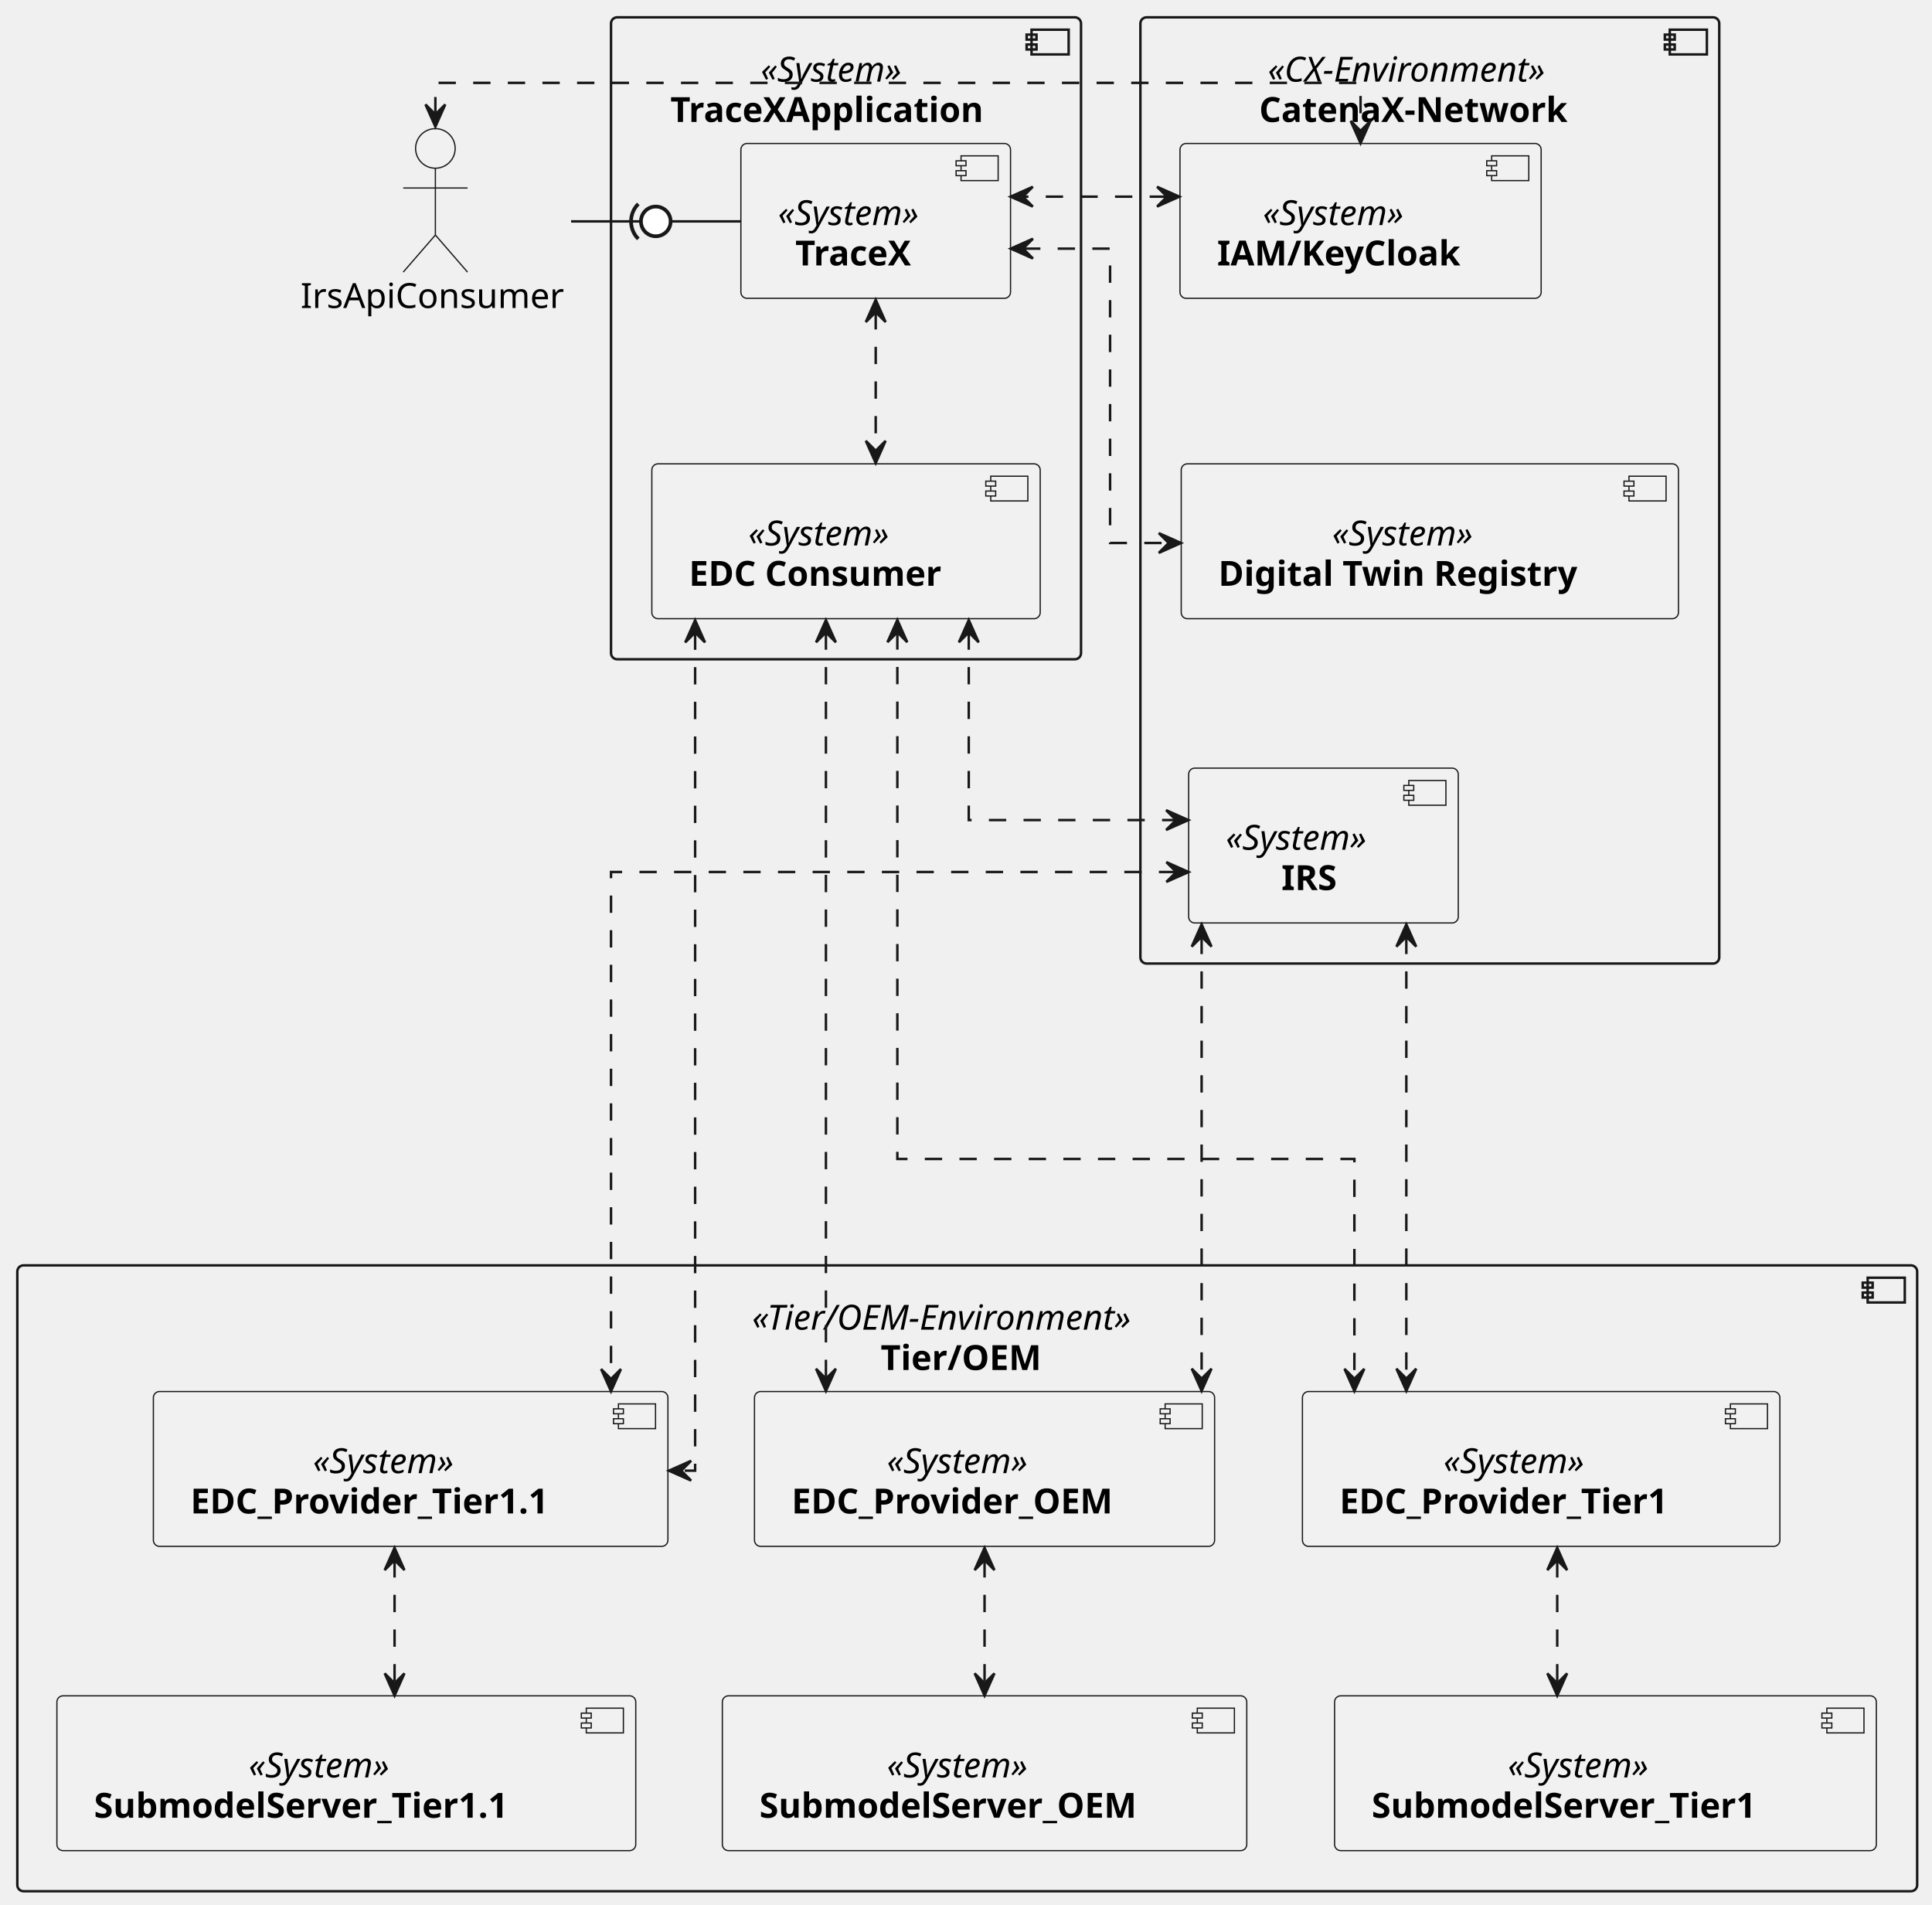
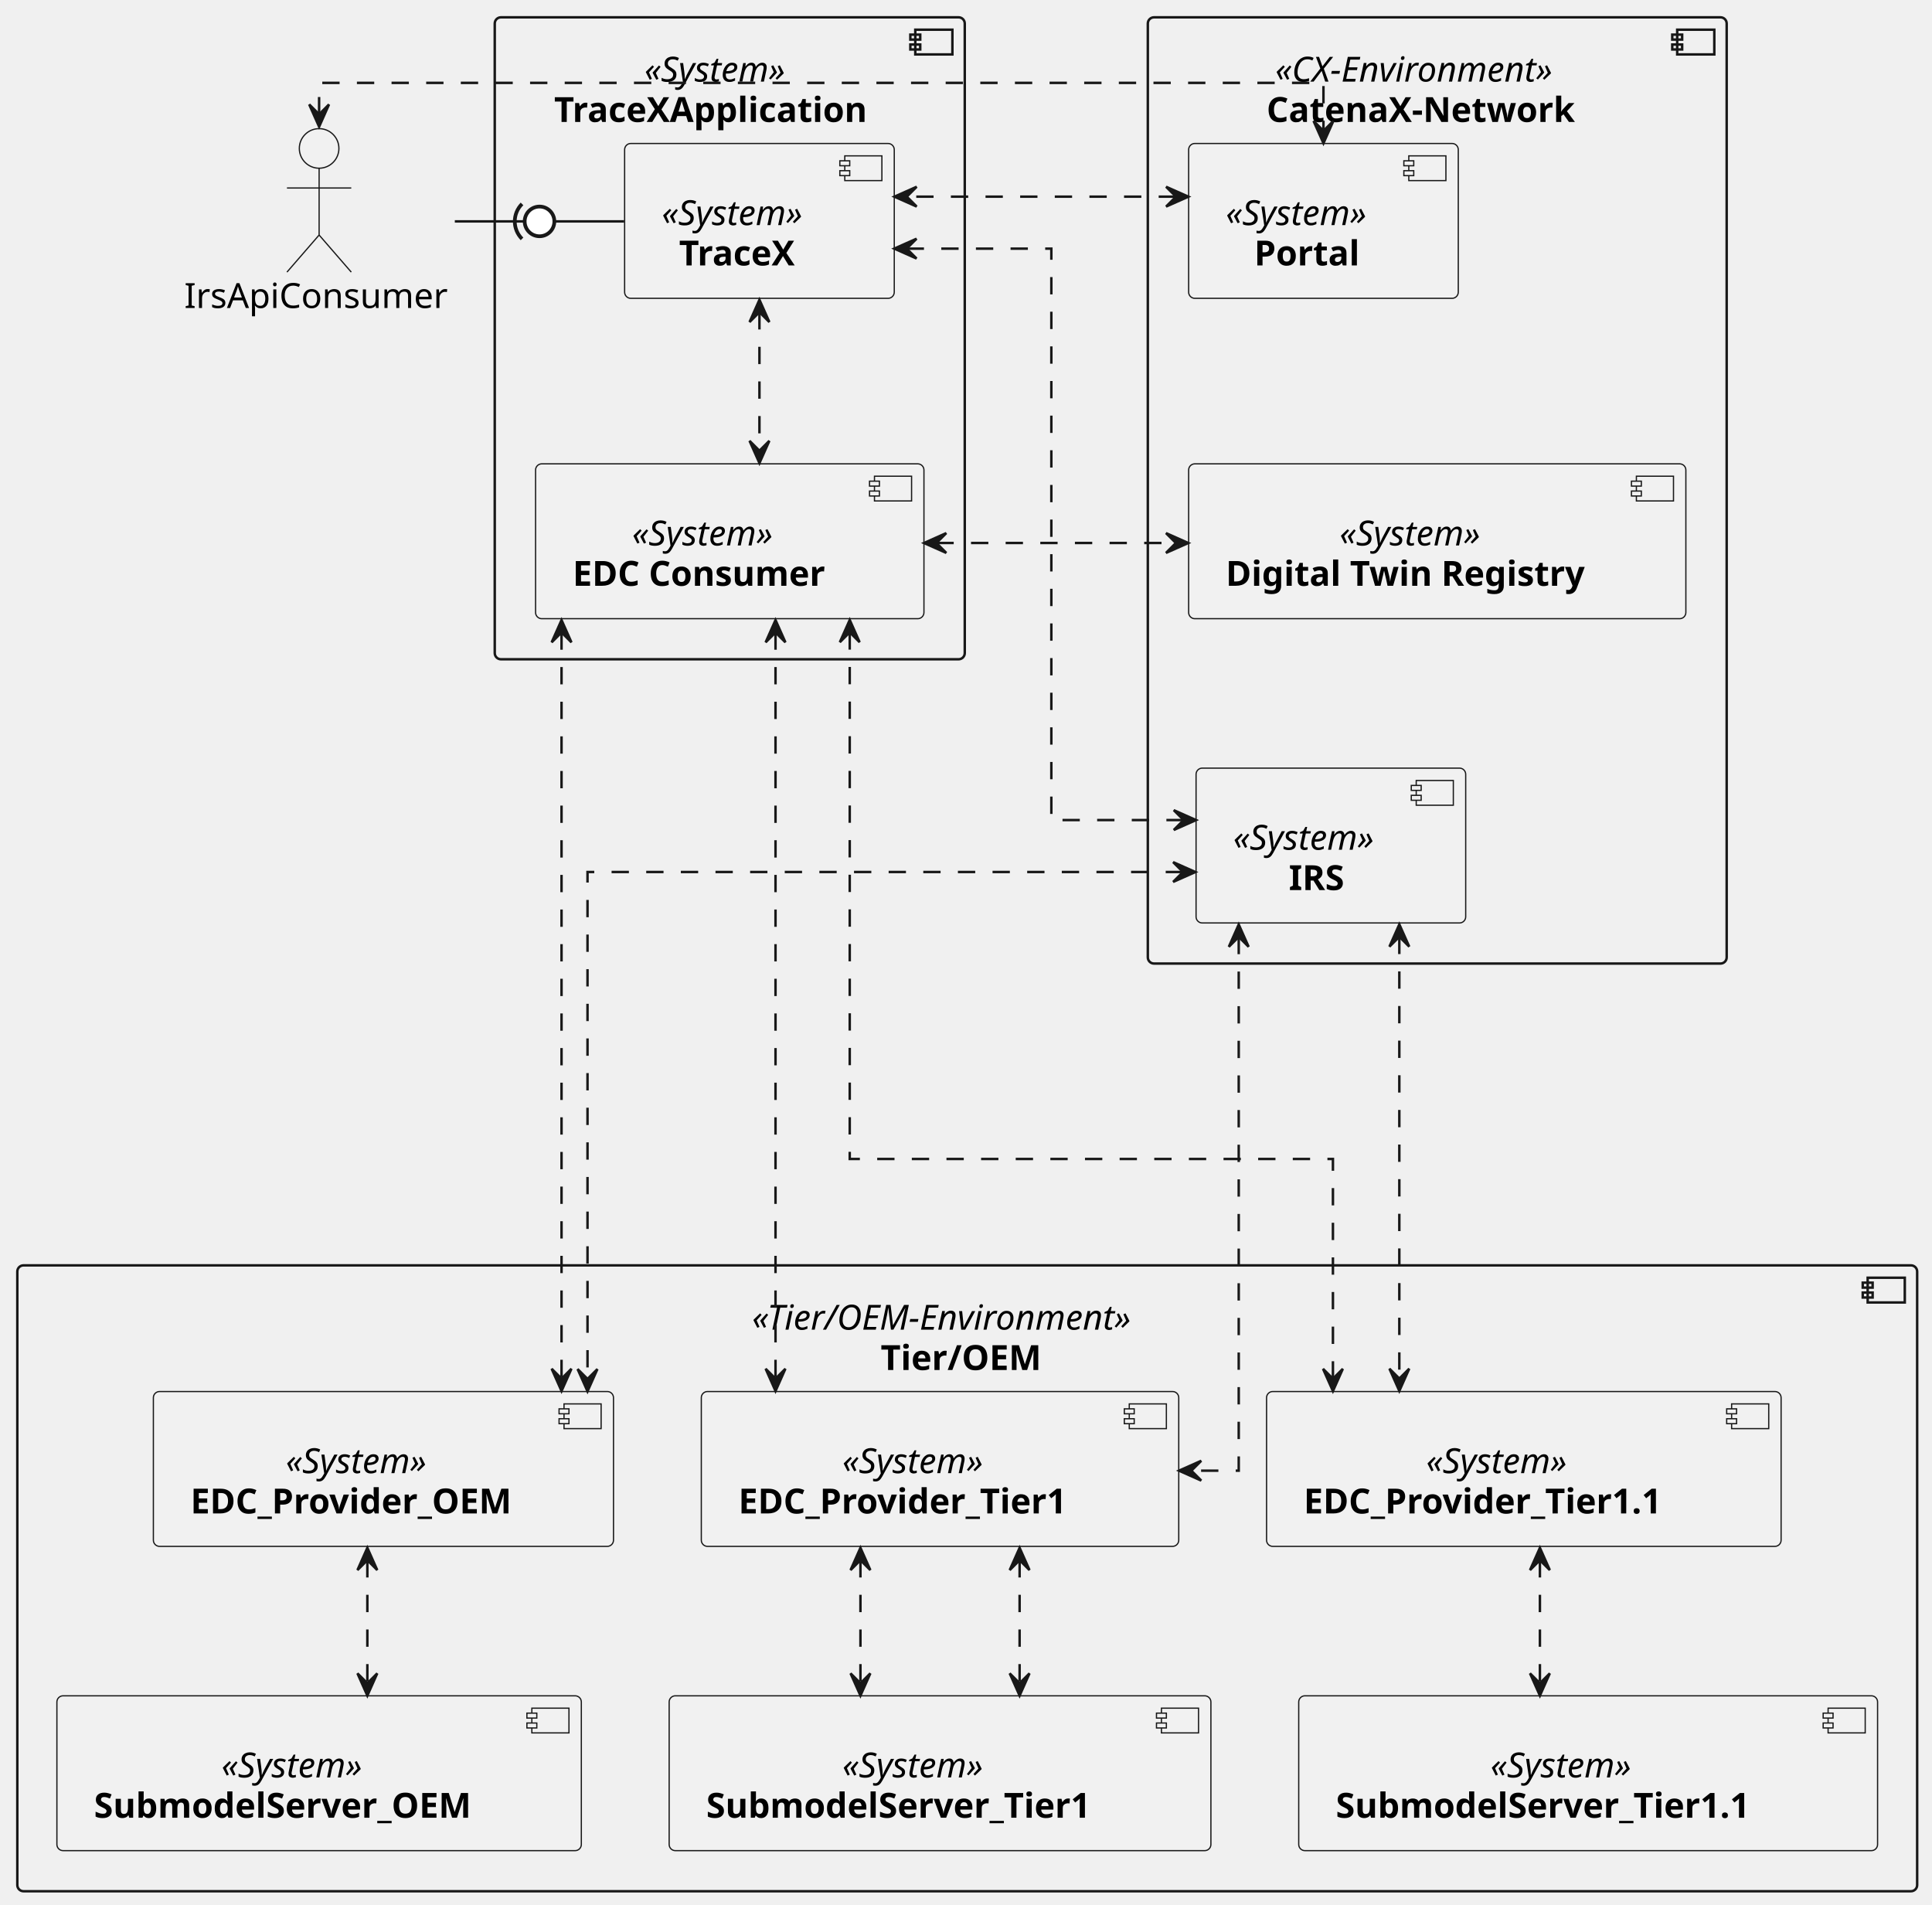
<svg xmlns="http://www.w3.org/2000/svg" contentStyleType="text/css" height="770px" preserveAspectRatio="none" style="width:781px;height:770px;background:#FFFFFF;" version="1.1" viewBox="0 0 781 770" width="781px" zoomAndPan="magnify">
  <defs />
  <g>
    <g id="cluster_**TraceXApplication**">
-       <rect fill="none" height="259.5" rx="2.5" ry="2.5" style="stroke:#181818;stroke-width:1.0;" width="190" x="247" y="7" />
-       <rect fill="none" height="10" style="stroke:#181818;stroke-width:1.0;" width="15" x="417" y="12" />
-       <rect fill="none" height="2" style="stroke:#181818;stroke-width:1.0;" width="4" x="415" y="14" />
-       <rect fill="none" height="2" style="stroke:#181818;stroke-width:1.0;" width="4" x="415" y="18" />
-       <text fill="#000000" font-family="Architects daughter" font-size="14" font-style="italic" lengthAdjust="spacing" textLength="69" x="307.5" y="32.995">«System»</text>
-       <text fill="#000000" font-family="Architects daughter" font-size="14" font-weight="bold" lengthAdjust="spacing" textLength="142" x="271" y="49.292">TraceXApplication</text>
+       <rect fill="none" height="259.5" rx="2.5" ry="2.5" style="stroke:#181818;stroke-width:1.0;" width="190" x="200" y="7" />
+       <rect fill="none" height="10" style="stroke:#181818;stroke-width:1.0;" width="15" x="370" y="12" />
+       <rect fill="none" height="2" style="stroke:#181818;stroke-width:1.0;" width="4" x="368" y="14" />
+       <rect fill="none" height="2" style="stroke:#181818;stroke-width:1.0;" width="4" x="368" y="18" />
+       <text fill="#000000" font-family="Architects daughter" font-size="14" font-style="italic" lengthAdjust="spacing" textLength="69" x="260.5" y="32.995">«System»</text>
+       <text fill="#000000" font-family="Architects daughter" font-size="14" font-weight="bold" lengthAdjust="spacing" textLength="142" x="224" y="49.292">TraceXApplication</text>
    </g>
    <g id="cluster_**CatenaX-Network**">
-       <rect fill="none" height="382.5" rx="2.5" ry="2.5" style="stroke:#181818;stroke-width:1.0;" width="234" x="461" y="7" />
-       <rect fill="none" height="10" style="stroke:#181818;stroke-width:1.0;" width="15" x="675" y="12" />
-       <rect fill="none" height="2" style="stroke:#181818;stroke-width:1.0;" width="4" x="673" y="14" />
-       <rect fill="none" height="2" style="stroke:#181818;stroke-width:1.0;" width="4" x="673" y="18" />
-       <text fill="#000000" font-family="Architects daughter" font-size="14" font-style="italic" lengthAdjust="spacing" textLength="131" x="512.5" y="32.995">«CX-Environment»</text>
-       <text fill="#000000" font-family="Architects daughter" font-size="14" font-weight="bold" lengthAdjust="spacing" textLength="138" x="509" y="49.292">CatenaX-Network</text>
+       <rect fill="none" height="382.5" rx="2.5" ry="2.5" style="stroke:#181818;stroke-width:1.0;" width="234" x="464" y="7" />
+       <rect fill="none" height="10" style="stroke:#181818;stroke-width:1.0;" width="15" x="678" y="12" />
+       <rect fill="none" height="2" style="stroke:#181818;stroke-width:1.0;" width="4" x="676" y="14" />
+       <rect fill="none" height="2" style="stroke:#181818;stroke-width:1.0;" width="4" x="676" y="18" />
+       <text fill="#000000" font-family="Architects daughter" font-size="14" font-style="italic" lengthAdjust="spacing" textLength="131" x="515.5" y="32.995">«CX-Environment»</text>
+       <text fill="#000000" font-family="Architects daughter" font-size="14" font-weight="bold" lengthAdjust="spacing" textLength="138" x="512" y="49.292">CatenaX-Network</text>
    </g>
    <g id="cluster_**Tier/OEM**">
      <rect fill="none" height="253" rx="2.5" ry="2.5" style="stroke:#181818;stroke-width:1.0;" width="768" x="7" y="511.5" />
      <rect fill="none" height="10" style="stroke:#181818;stroke-width:1.0;" width="15" x="755" y="516.5" />
      <rect fill="none" height="2" style="stroke:#181818;stroke-width:1.0;" width="4" x="753" y="518.5" />
      <rect fill="none" height="2" style="stroke:#181818;stroke-width:1.0;" width="4" x="753" y="522.5" />
      <text fill="#000000" font-family="Architects daughter" font-size="14" font-style="italic" lengthAdjust="spacing" textLength="174" x="304" y="537.495">«Tier/OEM-Environment»</text>
      <text fill="#000000" font-family="Architects daughter" font-size="14" font-weight="bold" lengthAdjust="spacing" textLength="70" x="356" y="553.792">Tier/OEM</text>
    </g>
    <g id="elem_TraceX">
-       <rect fill="#F1F1F1" height="62.594" rx="2.5" ry="2.5" style="stroke:#181818;stroke-width:0.5;" width="109" x="299.5" y="58" />
-       <rect fill="#F1F1F1" height="10" style="stroke:#181818;stroke-width:0.5;" width="15" x="388.5" y="63" />
-       <rect fill="#F1F1F1" height="2" style="stroke:#181818;stroke-width:0.5;" width="4" x="386.5" y="65" />
-       <rect fill="#F1F1F1" height="2" style="stroke:#181818;stroke-width:0.5;" width="4" x="386.5" y="69" />
-       <text fill="#000000" font-family="Architects daughter" font-size="14" font-style="italic" lengthAdjust="spacing" textLength="69" x="314.5" y="90.995">«System»</text>
-       <text fill="#000000" font-family="Architects daughter" font-size="14" font-weight="bold" lengthAdjust="spacing" textLength="55" x="321.5" y="107.292">TraceX</text>
+       <rect fill="#F1F1F1" height="62.594" rx="2.5" ry="2.5" style="stroke:#181818;stroke-width:0.5;" width="109" x="252.5" y="58" />
+       <rect fill="#F1F1F1" height="10" style="stroke:#181818;stroke-width:0.5;" width="15" x="341.5" y="63" />
+       <rect fill="#F1F1F1" height="2" style="stroke:#181818;stroke-width:0.5;" width="4" x="339.5" y="65" />
+       <rect fill="#F1F1F1" height="2" style="stroke:#181818;stroke-width:0.5;" width="4" x="339.5" y="69" />
+       <text fill="#000000" font-family="Architects daughter" font-size="14" font-style="italic" lengthAdjust="spacing" textLength="69" x="267.5" y="90.995">«System»</text>
+       <text fill="#000000" font-family="Architects daughter" font-size="14" font-weight="bold" lengthAdjust="spacing" textLength="55" x="274.5" y="107.292">TraceX</text>
    </g>
    <g id="elem_EDC">
-       <rect fill="#F1F1F1" height="62.594" rx="2.5" ry="2.5" style="stroke:#181818;stroke-width:0.5;" width="157" x="263.5" y="187.5" />
-       <rect fill="#F1F1F1" height="10" style="stroke:#181818;stroke-width:0.5;" width="15" x="400.5" y="192.5" />
-       <rect fill="#F1F1F1" height="2" style="stroke:#181818;stroke-width:0.5;" width="4" x="398.5" y="194.5" />
-       <rect fill="#F1F1F1" height="2" style="stroke:#181818;stroke-width:0.5;" width="4" x="398.5" y="198.5" />
-       <text fill="#000000" font-family="Architects daughter" font-size="14" font-style="italic" lengthAdjust="spacing" textLength="69" x="302.5" y="220.495">«System»</text>
-       <text fill="#000000" font-family="Architects daughter" font-size="14" font-weight="bold" lengthAdjust="spacing" textLength="117" x="278.5" y="236.792">EDC Consumer</text>
-     </g>
-     <g id="elem_IAM_IRS">
-       <rect fill="#F1F1F1" height="62.594" rx="2.5" ry="2.5" style="stroke:#181818;stroke-width:0.5;" width="146" x="477" y="58" />
-       <rect fill="#F1F1F1" height="10" style="stroke:#181818;stroke-width:0.5;" width="15" x="603" y="63" />
-       <rect fill="#F1F1F1" height="2" style="stroke:#181818;stroke-width:0.5;" width="4" x="601" y="65" />
-       <rect fill="#F1F1F1" height="2" style="stroke:#181818;stroke-width:0.5;" width="4" x="601" y="69" />
-       <text fill="#000000" font-family="Architects daughter" font-size="14" font-style="italic" lengthAdjust="spacing" textLength="69" x="510.5" y="90.995">«System»</text>
-       <text fill="#000000" font-family="Architects daughter" font-size="14" font-weight="bold" lengthAdjust="spacing" textLength="106" x="492" y="107.292">IAM/KeyCloak</text>
+       <rect fill="#F1F1F1" height="62.594" rx="2.5" ry="2.5" style="stroke:#181818;stroke-width:0.5;" width="157" x="216.5" y="187.5" />
+       <rect fill="#F1F1F1" height="10" style="stroke:#181818;stroke-width:0.5;" width="15" x="353.5" y="192.5" />
+       <rect fill="#F1F1F1" height="2" style="stroke:#181818;stroke-width:0.5;" width="4" x="351.5" y="194.5" />
+       <rect fill="#F1F1F1" height="2" style="stroke:#181818;stroke-width:0.5;" width="4" x="351.5" y="198.5" />
+       <text fill="#000000" font-family="Architects daughter" font-size="14" font-style="italic" lengthAdjust="spacing" textLength="69" x="255.5" y="220.495">«System»</text>
+       <text fill="#000000" font-family="Architects daughter" font-size="14" font-weight="bold" lengthAdjust="spacing" textLength="117" x="231.5" y="236.792">EDC Consumer</text>
+     </g>
+     <g id="elem_PORTAL">
+       <rect fill="#F1F1F1" height="62.594" rx="2.5" ry="2.5" style="stroke:#181818;stroke-width:0.5;" width="109" x="480.5" y="58" />
+       <rect fill="#F1F1F1" height="10" style="stroke:#181818;stroke-width:0.5;" width="15" x="569.5" y="63" />
+       <rect fill="#F1F1F1" height="2" style="stroke:#181818;stroke-width:0.5;" width="4" x="567.5" y="65" />
+       <rect fill="#F1F1F1" height="2" style="stroke:#181818;stroke-width:0.5;" width="4" x="567.5" y="69" />
+       <text fill="#000000" font-family="Architects daughter" font-size="14" font-style="italic" lengthAdjust="spacing" textLength="69" x="495.5" y="90.995">«System»</text>
+       <text fill="#000000" font-family="Architects daughter" font-size="14" font-weight="bold" lengthAdjust="spacing" textLength="46" x="507" y="107.292">Portal</text>
    </g>
    <g id="elem_DT_REG">
-       <rect fill="#F1F1F1" height="62.594" rx="2.5" ry="2.5" style="stroke:#181818;stroke-width:0.5;" width="201" x="477.5" y="187.5" />
-       <rect fill="#F1F1F1" height="10" style="stroke:#181818;stroke-width:0.5;" width="15" x="658.5" y="192.5" />
-       <rect fill="#F1F1F1" height="2" style="stroke:#181818;stroke-width:0.5;" width="4" x="656.5" y="194.5" />
-       <rect fill="#F1F1F1" height="2" style="stroke:#181818;stroke-width:0.5;" width="4" x="656.5" y="198.5" />
-       <text fill="#000000" font-family="Architects daughter" font-size="14" font-style="italic" lengthAdjust="spacing" textLength="69" x="538.5" y="220.495">«System»</text>
-       <text fill="#000000" font-family="Architects daughter" font-size="14" font-weight="bold" lengthAdjust="spacing" textLength="161" x="492.5" y="236.792">Digital Twin Registry</text>
-     </g>
-     <g id="elem_IAM_DAPS">
-       <rect fill="#F1F1F1" height="62.594" rx="2.5" ry="2.5" style="stroke:#181818;stroke-width:0.5;" width="109" x="480.5" y="310.5" />
-       <rect fill="#F1F1F1" height="10" style="stroke:#181818;stroke-width:0.5;" width="15" x="569.5" y="315.5" />
-       <rect fill="#F1F1F1" height="2" style="stroke:#181818;stroke-width:0.5;" width="4" x="567.5" y="317.5" />
-       <rect fill="#F1F1F1" height="2" style="stroke:#181818;stroke-width:0.5;" width="4" x="567.5" y="321.5" />
-       <text fill="#000000" font-family="Architects daughter" font-size="14" font-style="italic" lengthAdjust="spacing" textLength="69" x="495.5" y="343.495">«System»</text>
-       <text fill="#000000" font-family="Architects daughter" font-size="14" font-weight="bold" lengthAdjust="spacing" textLength="24" x="518" y="359.792">IRS</text>
+       <rect fill="#F1F1F1" height="62.594" rx="2.5" ry="2.5" style="stroke:#181818;stroke-width:0.5;" width="201" x="480.5" y="187.5" />
+       <rect fill="#F1F1F1" height="10" style="stroke:#181818;stroke-width:0.5;" width="15" x="661.5" y="192.5" />
+       <rect fill="#F1F1F1" height="2" style="stroke:#181818;stroke-width:0.5;" width="4" x="659.5" y="194.5" />
+       <rect fill="#F1F1F1" height="2" style="stroke:#181818;stroke-width:0.5;" width="4" x="659.5" y="198.5" />
+       <text fill="#000000" font-family="Architects daughter" font-size="14" font-style="italic" lengthAdjust="spacing" textLength="69" x="541.5" y="220.495">«System»</text>
+       <text fill="#000000" font-family="Architects daughter" font-size="14" font-weight="bold" lengthAdjust="spacing" textLength="161" x="495.5" y="236.792">Digital Twin Registry</text>
+     </g>
+     <g id="elem_IRS">
+       <rect fill="#F1F1F1" height="62.594" rx="2.5" ry="2.5" style="stroke:#181818;stroke-width:0.5;" width="109" x="483.5" y="310.5" />
+       <rect fill="#F1F1F1" height="10" style="stroke:#181818;stroke-width:0.5;" width="15" x="572.5" y="315.5" />
+       <rect fill="#F1F1F1" height="2" style="stroke:#181818;stroke-width:0.5;" width="4" x="570.5" y="317.5" />
+       <rect fill="#F1F1F1" height="2" style="stroke:#181818;stroke-width:0.5;" width="4" x="570.5" y="321.5" />
+       <text fill="#000000" font-family="Architects daughter" font-size="14" font-style="italic" lengthAdjust="spacing" textLength="69" x="498.5" y="343.495">«System»</text>
+       <text fill="#000000" font-family="Architects daughter" font-size="14" font-weight="bold" lengthAdjust="spacing" textLength="24" x="521" y="359.792">IRS</text>
    </g>
    <g id="elem_EDCProviderOEM">
-       <rect fill="#F1F1F1" height="62.594" rx="2.5" ry="2.5" style="stroke:#181818;stroke-width:0.5;" width="186" x="305" y="562.5" />
-       <rect fill="#F1F1F1" height="10" style="stroke:#181818;stroke-width:0.5;" width="15" x="471" y="567.5" />
-       <rect fill="#F1F1F1" height="2" style="stroke:#181818;stroke-width:0.5;" width="4" x="469" y="569.5" />
-       <rect fill="#F1F1F1" height="2" style="stroke:#181818;stroke-width:0.5;" width="4" x="469" y="573.5" />
-       <text fill="#000000" font-family="Architects daughter" font-size="14" font-style="italic" lengthAdjust="spacing" textLength="69" x="358.5" y="595.495">«System»</text>
-       <text fill="#000000" font-family="Architects daughter" font-size="14" font-weight="bold" lengthAdjust="spacing" textLength="146" x="320" y="611.792">EDC_Provider_OEM</text>
+       <rect fill="#F1F1F1" height="62.594" rx="2.5" ry="2.5" style="stroke:#181818;stroke-width:0.5;" width="186" x="62" y="562.5" />
+       <rect fill="#F1F1F1" height="10" style="stroke:#181818;stroke-width:0.5;" width="15" x="228" y="567.5" />
+       <rect fill="#F1F1F1" height="2" style="stroke:#181818;stroke-width:0.5;" width="4" x="226" y="569.5" />
+       <rect fill="#F1F1F1" height="2" style="stroke:#181818;stroke-width:0.5;" width="4" x="226" y="573.5" />
+       <text fill="#000000" font-family="Architects daughter" font-size="14" font-style="italic" lengthAdjust="spacing" textLength="69" x="115.5" y="595.495">«System»</text>
+       <text fill="#000000" font-family="Architects daughter" font-size="14" font-weight="bold" lengthAdjust="spacing" textLength="146" x="77" y="611.792">EDC_Provider_OEM</text>
    </g>
    <g id="elem_EDCProviderTier1">
-       <rect fill="#F1F1F1" height="62.594" rx="2.5" ry="2.5" style="stroke:#181818;stroke-width:0.5;" width="193" x="526.5" y="562.5" />
-       <rect fill="#F1F1F1" height="10" style="stroke:#181818;stroke-width:0.5;" width="15" x="699.5" y="567.5" />
-       <rect fill="#F1F1F1" height="2" style="stroke:#181818;stroke-width:0.5;" width="4" x="697.5" y="569.5" />
-       <rect fill="#F1F1F1" height="2" style="stroke:#181818;stroke-width:0.5;" width="4" x="697.5" y="573.5" />
-       <text fill="#000000" font-family="Architects daughter" font-size="14" font-style="italic" lengthAdjust="spacing" textLength="69" x="583.5" y="595.495">«System»</text>
-       <text fill="#000000" font-family="Architects daughter" font-size="14" font-weight="bold" lengthAdjust="spacing" textLength="153" x="541.5" y="611.792">EDC_Provider_Tier1</text>
+       <rect fill="#F1F1F1" height="62.594" rx="2.5" ry="2.5" style="stroke:#181818;stroke-width:0.5;" width="193" x="283.5" y="562.5" />
+       <rect fill="#F1F1F1" height="10" style="stroke:#181818;stroke-width:0.5;" width="15" x="456.5" y="567.5" />
+       <rect fill="#F1F1F1" height="2" style="stroke:#181818;stroke-width:0.5;" width="4" x="454.5" y="569.5" />
+       <rect fill="#F1F1F1" height="2" style="stroke:#181818;stroke-width:0.5;" width="4" x="454.5" y="573.5" />
+       <text fill="#000000" font-family="Architects daughter" font-size="14" font-style="italic" lengthAdjust="spacing" textLength="69" x="340.5" y="595.495">«System»</text>
+       <text fill="#000000" font-family="Architects daughter" font-size="14" font-weight="bold" lengthAdjust="spacing" textLength="153" x="298.5" y="611.792">EDC_Provider_Tier1</text>
    </g>
    <g id="elem_EDCProviderTier11">
-       <rect fill="#F1F1F1" height="62.594" rx="2.5" ry="2.5" style="stroke:#181818;stroke-width:0.5;" width="208" x="62" y="562.5" />
-       <rect fill="#F1F1F1" height="10" style="stroke:#181818;stroke-width:0.5;" width="15" x="250" y="567.5" />
-       <rect fill="#F1F1F1" height="2" style="stroke:#181818;stroke-width:0.5;" width="4" x="248" y="569.5" />
-       <rect fill="#F1F1F1" height="2" style="stroke:#181818;stroke-width:0.5;" width="4" x="248" y="573.5" />
-       <text fill="#000000" font-family="Architects daughter" font-size="14" font-style="italic" lengthAdjust="spacing" textLength="69" x="126.5" y="595.495">«System»</text>
-       <text fill="#000000" font-family="Architects daughter" font-size="14" font-weight="bold" lengthAdjust="spacing" textLength="168" x="77" y="611.792">EDC_Provider_Tier1.1</text>
+       <rect fill="#F1F1F1" height="62.594" rx="2.5" ry="2.5" style="stroke:#181818;stroke-width:0.5;" width="208" x="512" y="562.5" />
+       <rect fill="#F1F1F1" height="10" style="stroke:#181818;stroke-width:0.5;" width="15" x="700" y="567.5" />
+       <rect fill="#F1F1F1" height="2" style="stroke:#181818;stroke-width:0.5;" width="4" x="698" y="569.5" />
+       <rect fill="#F1F1F1" height="2" style="stroke:#181818;stroke-width:0.5;" width="4" x="698" y="573.5" />
+       <text fill="#000000" font-family="Architects daughter" font-size="14" font-style="italic" lengthAdjust="spacing" textLength="69" x="576.5" y="595.495">«System»</text>
+       <text fill="#000000" font-family="Architects daughter" font-size="14" font-weight="bold" lengthAdjust="spacing" textLength="168" x="527" y="611.792">EDC_Provider_Tier1.1</text>
    </g>
    <g id="elem_SubmodelServerOEM">
-       <rect fill="#F1F1F1" height="62.594" rx="2.5" ry="2.5" style="stroke:#181818;stroke-width:0.5;" width="212" x="292" y="685.5" />
-       <rect fill="#F1F1F1" height="10" style="stroke:#181818;stroke-width:0.5;" width="15" x="484" y="690.5" />
-       <rect fill="#F1F1F1" height="2" style="stroke:#181818;stroke-width:0.5;" width="4" x="482" y="692.5" />
-       <rect fill="#F1F1F1" height="2" style="stroke:#181818;stroke-width:0.5;" width="4" x="482" y="696.5" />
-       <text fill="#000000" font-family="Architects daughter" font-size="14" font-style="italic" lengthAdjust="spacing" textLength="69" x="358.5" y="718.495">«System»</text>
-       <text fill="#000000" font-family="Architects daughter" font-size="14" font-weight="bold" lengthAdjust="spacing" textLength="172" x="307" y="734.792">SubmodelServer_OEM</text>
+       <rect fill="#F1F1F1" height="62.594" rx="2.5" ry="2.5" style="stroke:#181818;stroke-width:0.5;" width="212" x="23" y="685.5" />
+       <rect fill="#F1F1F1" height="10" style="stroke:#181818;stroke-width:0.5;" width="15" x="215" y="690.5" />
+       <rect fill="#F1F1F1" height="2" style="stroke:#181818;stroke-width:0.5;" width="4" x="213" y="692.5" />
+       <rect fill="#F1F1F1" height="2" style="stroke:#181818;stroke-width:0.5;" width="4" x="213" y="696.5" />
+       <text fill="#000000" font-family="Architects daughter" font-size="14" font-style="italic" lengthAdjust="spacing" textLength="69" x="89.5" y="718.495">«System»</text>
+       <text fill="#000000" font-family="Architects daughter" font-size="14" font-weight="bold" lengthAdjust="spacing" textLength="172" x="38" y="734.792">SubmodelServer_OEM</text>
    </g>
    <g id="elem_SubmodelServerTier1">
-       <rect fill="#F1F1F1" height="62.594" rx="2.5" ry="2.5" style="stroke:#181818;stroke-width:0.5;" width="219" x="539.5" y="685.5" />
-       <rect fill="#F1F1F1" height="10" style="stroke:#181818;stroke-width:0.5;" width="15" x="738.5" y="690.5" />
-       <rect fill="#F1F1F1" height="2" style="stroke:#181818;stroke-width:0.5;" width="4" x="736.5" y="692.5" />
-       <rect fill="#F1F1F1" height="2" style="stroke:#181818;stroke-width:0.5;" width="4" x="736.5" y="696.5" />
-       <text fill="#000000" font-family="Architects daughter" font-size="14" font-style="italic" lengthAdjust="spacing" textLength="69" x="609.5" y="718.495">«System»</text>
-       <text fill="#000000" font-family="Architects daughter" font-size="14" font-weight="bold" lengthAdjust="spacing" textLength="179" x="554.5" y="734.792">SubmodelServer_Tier1</text>
+       <rect fill="#F1F1F1" height="62.594" rx="2.5" ry="2.5" style="stroke:#181818;stroke-width:0.5;" width="219" x="270.5" y="685.5" />
+       <rect fill="#F1F1F1" height="10" style="stroke:#181818;stroke-width:0.5;" width="15" x="469.5" y="690.5" />
+       <rect fill="#F1F1F1" height="2" style="stroke:#181818;stroke-width:0.5;" width="4" x="467.5" y="692.5" />
+       <rect fill="#F1F1F1" height="2" style="stroke:#181818;stroke-width:0.5;" width="4" x="467.5" y="696.5" />
+       <text fill="#000000" font-family="Architects daughter" font-size="14" font-style="italic" lengthAdjust="spacing" textLength="69" x="340.5" y="718.495">«System»</text>
+       <text fill="#000000" font-family="Architects daughter" font-size="14" font-weight="bold" lengthAdjust="spacing" textLength="179" x="285.5" y="734.792">SubmodelServer_Tier1</text>
    </g>
    <g id="elem_SubmodelServerTier11">
-       <rect fill="#F1F1F1" height="62.594" rx="2.5" ry="2.5" style="stroke:#181818;stroke-width:0.5;" width="234" x="23" y="685.5" />
-       <rect fill="#F1F1F1" height="10" style="stroke:#181818;stroke-width:0.5;" width="15" x="237" y="690.5" />
-       <rect fill="#F1F1F1" height="2" style="stroke:#181818;stroke-width:0.5;" width="4" x="235" y="692.5" />
-       <rect fill="#F1F1F1" height="2" style="stroke:#181818;stroke-width:0.5;" width="4" x="235" y="696.5" />
-       <text fill="#000000" font-family="Architects daughter" font-size="14" font-style="italic" lengthAdjust="spacing" textLength="69" x="100.5" y="718.495">«System»</text>
-       <text fill="#000000" font-family="Architects daughter" font-size="14" font-weight="bold" lengthAdjust="spacing" textLength="194" x="38" y="734.792">SubmodelServer_Tier1.1</text>
+       <rect fill="#F1F1F1" height="62.594" rx="2.5" ry="2.5" style="stroke:#181818;stroke-width:0.5;" width="234" x="525" y="685.5" />
+       <rect fill="#F1F1F1" height="10" style="stroke:#181818;stroke-width:0.5;" width="15" x="739" y="690.5" />
+       <rect fill="#F1F1F1" height="2" style="stroke:#181818;stroke-width:0.5;" width="4" x="737" y="692.5" />
+       <rect fill="#F1F1F1" height="2" style="stroke:#181818;stroke-width:0.5;" width="4" x="737" y="696.5" />
+       <text fill="#000000" font-family="Architects daughter" font-size="14" font-style="italic" lengthAdjust="spacing" textLength="69" x="602.5" y="718.495">«System»</text>
+       <text fill="#000000" font-family="Architects daughter" font-size="14" font-weight="bold" lengthAdjust="spacing" textLength="194" x="540" y="734.792">SubmodelServer_Tier1.1</text>
    </g>
    <g id="elem_IrsApiConsumer">
-       <ellipse cx="176" cy="60" fill="#F1F1F1" rx="8" ry="8" style="stroke:#181818;stroke-width:0.5;" />
-       <path d="M176,68 L176,95 M163,76 L189,76 M176,95 L163,110 M176,95 L189,110 " fill="none" style="stroke:#181818;stroke-width:0.5;" />
-       <text fill="#000000" font-family="Architects daughter" font-size="14" lengthAdjust="spacing" textLength="109" x="121.5" y="124.495">IrsApiConsumer</text>
+       <ellipse cx="129" cy="60" fill="#F1F1F1" rx="8" ry="8" style="stroke:#181818;stroke-width:0.5;" />
+       <path d="M129,68 L129,95 M116,76 L142,76 M129,95 L116,110 M129,95 L142,110 " fill="none" style="stroke:#181818;stroke-width:0.5;" />
+       <text fill="#000000" font-family="Architects daughter" font-size="14" lengthAdjust="spacing" textLength="109" x="74.5" y="124.495">IrsApiConsumer</text>
    </g>
    <g id="link_IrsApiConsumer_TraceX">
-       <path d="M230.86,89.5 C252.62,89.5 277.58,89.5 299.32,89.5 " fill="none" id="IrsApiConsumer-TraceX" style="stroke:#181818;stroke-width:1.0;" />
-       <path d="M258.026,82.429 A10,10 0 0 0 258.026 96.571" fill="none" style="stroke:#181818;stroke-width:1.5;" />
-       <ellipse cx="265.098" cy="89.5" fill="#FFFFFF" rx="6" ry="6" style="stroke:#181818;stroke-width:1.5;" />
-     </g>
-     <g id="link_IrsApiConsumer_IAM_IRS">
-       <path d="M176,46.22 C176,46.22 176,33.5 176,33.5 C176,33.5 550,33.5 550,33.5 C550,33.5 550,52.9 550,52.9 " fill="none" id="IrsApiConsumer-IAM_IRS" style="stroke:#181818;stroke-width:1.0;stroke-dasharray:7.0,7.0;" />
-       <polygon fill="#181818" points="176,51.22,180,42.22,176,46.22,172,42.22,176,51.22" style="stroke:#181818;stroke-width:1.0;" />
-       <polygon fill="#181818" points="550,57.9,554,48.9,550,52.9,546,48.9,550,57.9" style="stroke:#181818;stroke-width:1.0;" />
+       <path d="M183.86,89.5 C205.62,89.5 230.58,89.5 252.32,89.5 " fill="none" id="IrsApiConsumer-TraceX" style="stroke:#181818;stroke-width:1.0;" />
+       <path d="M211.026,82.429 A10,10 0 0 0 211.026 96.571" fill="none" style="stroke:#181818;stroke-width:1.5;" />
+       <ellipse cx="218.097" cy="89.5" fill="#FFFFFF" rx="6" ry="6" style="stroke:#181818;stroke-width:1.5;" />
+     </g>
+     <g id="link_IrsApiConsumer_PORTAL">
+       <path d="M129,46.22 C129,46.22 129,33.5 129,33.5 C129,33.5 535,33.5 535,33.5 C535,33.5 535,52.9 535,52.9 " fill="none" id="IrsApiConsumer-PORTAL" style="stroke:#181818;stroke-width:1.0;stroke-dasharray:7.0,7.0;" />
+       <polygon fill="#181818" points="129,51.22,133,42.22,129,46.22,125,42.22,129,51.22" style="stroke:#181818;stroke-width:1.0;" />
+       <polygon fill="#181818" points="535,57.9,539,48.9,535,52.9,531,48.9,535,57.9" style="stroke:#181818;stroke-width:1.0;" />
    </g>
    <g id="link_TraceX_EDC">
-       <path d="M354,126.18 C354,126.18 354,182.2 354,182.2 " fill="none" id="TraceX-EDC" style="stroke:#181818;stroke-width:1.0;stroke-dasharray:7.0,7.0;" />
-       <polygon fill="#181818" points="354,121.18,350,130.18,354,126.18,358,130.18,354,121.18" style="stroke:#181818;stroke-width:1.0;" />
-       <polygon fill="#181818" points="354,187.2,358,178.2,354,182.2,350,178.2,354,187.2" style="stroke:#181818;stroke-width:1.0;" />
-     </g>
-     <g id="link_IAM_IRS_TraceX">
-       <path d="M471.74,79.5 C471.74,79.5 413.51,79.5 413.51,79.5 " fill="none" id="IAM_IRS-TraceX" style="stroke:#181818;stroke-width:1.0;stroke-dasharray:7.0,7.0;" />
-       <polygon fill="#181818" points="476.74,79.5,467.74,75.5,471.74,79.5,467.74,83.5,476.74,79.5" style="stroke:#181818;stroke-width:1.0;" />
-       <polygon fill="#181818" points="408.51,79.5,417.51,83.5,413.51,79.5,417.51,75.5,408.51,79.5" style="stroke:#181818;stroke-width:1.0;" />
-     </g>
-     <g id="link_TraceX_DT_REG">
-       <path d="M413.57,100.5 C413.57,100.5 448.75,100.5 448.75,100.5 C448.75,100.5 448.75,219.5 448.75,219.5 C448.75,219.5 472.43,219.5 472.43,219.5 " fill="none" id="TraceX-DT_REG" style="stroke:#181818;stroke-width:1.0;stroke-dasharray:7.0,7.0;" />
-       <polygon fill="#181818" points="408.57,100.5,417.57,104.5,413.57,100.5,417.57,96.5,408.57,100.5" style="stroke:#181818;stroke-width:1.0;" />
-       <polygon fill="#181818" points="477.43,219.5,468.43,215.5,472.43,219.5,468.43,223.5,477.43,219.5" style="stroke:#181818;stroke-width:1.0;" />
-     </g>
-     <g id="link_EDC_IAM_DAPS">
-       <path d="M391.62,255.64 C391.62,255.64 391.62,331.5 391.62,331.5 C391.62,331.5 475.39,331.5 475.39,331.5 " fill="none" id="EDC-IAM_DAPS" style="stroke:#181818;stroke-width:1.0;stroke-dasharray:7.0,7.0;" />
-       <polygon fill="#181818" points="391.62,250.64,387.62,259.64,391.62,255.64,395.62,259.64,391.62,250.64" style="stroke:#181818;stroke-width:1.0;" />
-       <polygon fill="#181818" points="480.39,331.5,471.39,327.5,475.39,331.5,471.39,335.5,480.39,331.5" style="stroke:#181818;stroke-width:1.0;" />
+       <path d="M307,126.18 C307,126.18 307,182.2 307,182.2 " fill="none" id="TraceX-EDC" style="stroke:#181818;stroke-width:1.0;stroke-dasharray:7.0,7.0;" />
+       <polygon fill="#181818" points="307,121.18,303,130.18,307,126.18,311,130.18,307,121.18" style="stroke:#181818;stroke-width:1.0;" />
+       <polygon fill="#181818" points="307,187.2,311,178.2,307,182.2,303,178.2,307,187.2" style="stroke:#181818;stroke-width:1.0;" />
+     </g>
+     <g id="link_PORTAL_TraceX">
+       <path d="M475.39,79.5 C475.39,79.5 366.56,79.5 366.56,79.5 " fill="none" id="PORTAL-TraceX" style="stroke:#181818;stroke-width:1.0;stroke-dasharray:7.0,7.0;" />
+       <polygon fill="#181818" points="480.39,79.5,471.39,75.5,475.39,79.5,471.39,83.5,480.39,79.5" style="stroke:#181818;stroke-width:1.0;" />
+       <polygon fill="#181818" points="361.56,79.5,370.56,83.5,366.56,79.5,370.56,75.5,361.56,79.5" style="stroke:#181818;stroke-width:1.0;" />
+     </g>
+     <g id="link_TraceX_IRS">
+       <path d="M366.51,100.5 C366.51,100.5 425,100.5 425,100.5 C425,100.5 425,331.5 425,331.5 C425,331.5 478.49,331.5 478.49,331.5 " fill="none" id="TraceX-IRS" style="stroke:#181818;stroke-width:1.0;stroke-dasharray:7.0,7.0;" />
+       <polygon fill="#181818" points="361.51,100.5,370.51,104.5,366.51,100.5,370.51,96.5,361.51,100.5" style="stroke:#181818;stroke-width:1.0;" />
+       <polygon fill="#181818" points="483.49,331.5,474.49,327.5,478.49,331.5,474.49,335.5,483.49,331.5" style="stroke:#181818;stroke-width:1.0;" />
+     </g>
+     <g id="link_EDC_DT_REG">
+       <path d="M378.53,219.5 C378.53,219.5 475.35,219.5 475.35,219.5 " fill="none" id="EDC-DT_REG" style="stroke:#181818;stroke-width:1.0;stroke-dasharray:7.0,7.0;" />
+       <polygon fill="#181818" points="373.53,219.5,382.53,223.5,378.53,219.5,382.53,215.5,373.53,219.5" style="stroke:#181818;stroke-width:1.0;" />
+       <polygon fill="#181818" points="480.35,219.5,471.35,215.5,475.35,219.5,471.35,223.5,480.35,219.5" style="stroke:#181818;stroke-width:1.0;" />
    </g>
    <g id="link_EDC_EDCProviderOEM">
-       <path d="M333.88,255.65 C333.88,255.65 333.88,557.3 333.88,557.3 " fill="none" id="EDC-EDCProviderOEM" style="stroke:#181818;stroke-width:1.0;stroke-dasharray:7.0,7.0;" />
-       <polygon fill="#181818" points="333.88,250.65,329.88,259.65,333.88,255.65,337.88,259.65,333.88,250.65" style="stroke:#181818;stroke-width:1.0;" />
-       <polygon fill="#181818" points="333.88,562.3,337.88,553.3,333.88,557.3,329.88,553.3,333.88,562.3" style="stroke:#181818;stroke-width:1.0;" />
+       <path d="M227,255.65 C227,255.65 227,557.3 227,557.3 " fill="none" id="EDC-EDCProviderOEM" style="stroke:#181818;stroke-width:1.0;stroke-dasharray:7.0,7.0;" />
+       <polygon fill="#181818" points="227,250.65,223,259.65,227,255.65,231,259.65,227,250.65" style="stroke:#181818;stroke-width:1.0;" />
+       <polygon fill="#181818" points="227,562.3,231,553.3,227,557.3,223,553.3,227,562.3" style="stroke:#181818;stroke-width:1.0;" />
    </g>
    <g id="link_EDC_EDCProviderTier1">
-       <path d="M362.75,255.6 C362.75,255.6 362.75,468.5 362.75,468.5 C362.75,468.5 547.5,468.5 547.5,468.5 C547.5,468.5 547.5,557.33 547.5,557.33 " fill="none" id="EDC-EDCProviderTier1" style="stroke:#181818;stroke-width:1.0;stroke-dasharray:7.0,7.0;" />
-       <polygon fill="#181818" points="362.75,250.6,358.75,259.6,362.75,255.6,366.75,259.6,362.75,250.6" style="stroke:#181818;stroke-width:1.0;" />
-       <polygon fill="#181818" points="547.5,562.33,551.5,553.33,547.5,557.33,543.5,553.33,547.5,562.33" style="stroke:#181818;stroke-width:1.0;" />
+       <path d="M313.5,255.65 C313.5,255.65 313.5,557.3 313.5,557.3 " fill="none" id="EDC-EDCProviderTier1" style="stroke:#181818;stroke-width:1.0;stroke-dasharray:7.0,7.0;" />
+       <polygon fill="#181818" points="313.5,250.65,309.5,259.65,313.5,255.65,317.5,259.65,313.5,250.65" style="stroke:#181818;stroke-width:1.0;" />
+       <polygon fill="#181818" points="313.5,562.3,317.5,553.3,313.5,557.3,309.5,553.3,313.5,562.3" style="stroke:#181818;stroke-width:1.0;" />
    </g>
    <g id="link_EDC_EDCProviderTier11">
-       <path d="M281,255.69 C281,255.69 281,594.5 281,594.5 C281,594.5 275.39,594.5 275.39,594.5 " fill="none" id="EDC-EDCProviderTier11" style="stroke:#181818;stroke-width:1.0;stroke-dasharray:7.0,7.0;" />
-       <polygon fill="#181818" points="281,250.69,277,259.69,281,255.69,285,259.69,281,250.69" style="stroke:#181818;stroke-width:1.0;" />
-       <polygon fill="#181818" points="270.39,594.5,279.39,598.5,275.39,594.5,279.39,590.5,270.39,594.5" style="stroke:#181818;stroke-width:1.0;" />
-     </g>
-     <g id="link_IAM_DAPS_EDCProviderOEM">
-       <path d="M485.75,378.66 C485.75,378.66 485.75,557.27 485.75,557.27 " fill="none" id="IAM_DAPS-EDCProviderOEM" style="stroke:#181818;stroke-width:1.0;stroke-dasharray:7.0,7.0;" />
-       <polygon fill="#181818" points="485.75,373.66,481.75,382.66,485.75,378.66,489.75,382.66,485.75,373.66" style="stroke:#181818;stroke-width:1.0;" />
-       <polygon fill="#181818" points="485.75,562.27,489.75,553.27,485.75,557.27,481.75,553.27,485.75,562.27" style="stroke:#181818;stroke-width:1.0;" />
-     </g>
-     <g id="link_IAM_DAPS_EDCProviderTier1">
-       <path d="M568.5,378.66 C568.5,378.66 568.5,557.27 568.5,557.27 " fill="none" id="IAM_DAPS-EDCProviderTier1" style="stroke:#181818;stroke-width:1.0;stroke-dasharray:7.0,7.0;" />
-       <polygon fill="#181818" points="568.5,373.66,564.5,382.66,568.5,378.66,572.5,382.66,568.5,373.66" style="stroke:#181818;stroke-width:1.0;" />
-       <polygon fill="#181818" points="568.5,562.27,572.5,553.27,568.5,557.27,564.5,553.27,568.5,562.27" style="stroke:#181818;stroke-width:1.0;" />
-     </g>
-     <g id="link_IAM_DAPS_EDCProviderTier11">
-       <path d="M475.49,352.5 C475.49,352.5 247,352.5 247,352.5 C247,352.5 247,557.43 247,557.43 " fill="none" id="IAM_DAPS-EDCProviderTier11" style="stroke:#181818;stroke-width:1.0;stroke-dasharray:7.0,7.0;" />
-       <polygon fill="#181818" points="480.49,352.5,471.49,348.5,475.49,352.5,471.49,356.5,480.49,352.5" style="stroke:#181818;stroke-width:1.0;" />
-       <polygon fill="#181818" points="247,562.43,251,553.43,247,557.43,243,553.43,247,562.43" style="stroke:#181818;stroke-width:1.0;" />
+       <path d="M343.5,255.6 C343.5,255.6 343.5,468.5 343.5,468.5 C343.5,468.5 538.83,468.5 538.83,468.5 C538.83,468.5 538.83,557.33 538.83,557.33 " fill="none" id="EDC-EDCProviderTier11" style="stroke:#181818;stroke-width:1.0;stroke-dasharray:7.0,7.0;" />
+       <polygon fill="#181818" points="343.5,250.6,339.5,259.6,343.5,255.6,347.5,259.6,343.5,250.6" style="stroke:#181818;stroke-width:1.0;" />
+       <polygon fill="#181818" points="538.83,562.33,542.83,553.33,538.83,557.33,534.83,553.33,538.83,562.33" style="stroke:#181818;stroke-width:1.0;" />
+     </g>
+     <g id="link_IRS_EDCProviderOEM">
+       <path d="M478.23,352.5 C478.23,352.5 237.5,352.5 237.5,352.5 C237.5,352.5 237.5,557.43 237.5,557.43 " fill="none" id="IRS-EDCProviderOEM" style="stroke:#181818;stroke-width:1.0;stroke-dasharray:7.0,7.0;" />
+       <polygon fill="#181818" points="483.23,352.5,474.23,348.5,478.23,352.5,474.23,356.5,483.23,352.5" style="stroke:#181818;stroke-width:1.0;" />
+       <polygon fill="#181818" points="237.5,562.43,241.5,553.43,237.5,557.43,233.5,553.43,237.5,562.43" style="stroke:#181818;stroke-width:1.0;" />
+     </g>
+     <g id="link_IRS_EDCProviderTier1">
+       <path d="M500.75,378.72 C500.75,378.72 500.75,594.5 500.75,594.5 C500.75,594.5 481.6,594.5 481.6,594.5 " fill="none" id="IRS-EDCProviderTier1" style="stroke:#181818;stroke-width:1.0;stroke-dasharray:7.0,7.0;" />
+       <polygon fill="#181818" points="500.75,373.72,496.75,382.72,500.75,378.72,504.75,382.72,500.75,373.72" style="stroke:#181818;stroke-width:1.0;" />
+       <polygon fill="#181818" points="476.6,594.5,485.6,598.5,481.6,594.5,485.6,590.5,476.6,594.5" style="stroke:#181818;stroke-width:1.0;" />
+     </g>
+     <g id="link_IRS_EDCProviderTier11">
+       <path d="M565.67,378.66 C565.67,378.66 565.67,557.27 565.67,557.27 " fill="none" id="IRS-EDCProviderTier11" style="stroke:#181818;stroke-width:1.0;stroke-dasharray:7.0,7.0;" />
+       <polygon fill="#181818" points="565.67,373.66,561.67,382.66,565.67,378.66,569.67,382.66,565.67,373.66" style="stroke:#181818;stroke-width:1.0;" />
+       <polygon fill="#181818" points="565.67,562.27,569.67,553.27,565.67,557.27,561.67,553.27,565.67,562.27" style="stroke:#181818;stroke-width:1.0;" />
    </g>
    <g id="link_EDCProviderOEM_SubmodelServerOEM">
-       <path d="M398,630.68 C398,630.68 398,680.43 398,680.43 " fill="none" id="EDCProviderOEM-SubmodelServerOEM" style="stroke:#181818;stroke-width:1.0;stroke-dasharray:7.0,7.0;" />
-       <polygon fill="#181818" points="398,625.68,394,634.68,398,630.68,402,634.68,398,625.68" style="stroke:#181818;stroke-width:1.0;" />
-       <polygon fill="#181818" points="398,685.43,402,676.43,398,680.43,394,676.43,398,685.43" style="stroke:#181818;stroke-width:1.0;" />
+       <path d="M148.5,630.68 C148.5,630.68 148.5,680.43 148.5,680.43 " fill="none" id="EDCProviderOEM-SubmodelServerOEM" style="stroke:#181818;stroke-width:1.0;stroke-dasharray:7.0,7.0;" />
+       <polygon fill="#181818" points="148.5,625.68,144.5,634.68,148.5,630.68,152.5,634.68,148.5,625.68" style="stroke:#181818;stroke-width:1.0;" />
+       <polygon fill="#181818" points="148.5,685.43,152.5,676.43,148.5,680.43,144.5,676.43,148.5,685.43" style="stroke:#181818;stroke-width:1.0;" />
    </g>
    <g id="link_EDCProviderTier1_SubmodelServerTier1">
-       <path d="M629.5,630.68 C629.5,630.68 629.5,680.43 629.5,680.43 " fill="none" id="EDCProviderTier1-SubmodelServerTier1" style="stroke:#181818;stroke-width:1.0;stroke-dasharray:7.0,7.0;" />
-       <polygon fill="#181818" points="629.5,625.68,625.5,634.68,629.5,630.68,633.5,634.68,629.5,625.68" style="stroke:#181818;stroke-width:1.0;" />
-       <polygon fill="#181818" points="629.5,685.43,633.5,676.43,629.5,680.43,625.5,676.43,629.5,685.43" style="stroke:#181818;stroke-width:1.0;" />
+       <path d="M347.83,630.68 C347.83,630.68 347.83,680.43 347.83,680.43 " fill="none" id="EDCProviderTier1-SubmodelServerTier1" style="stroke:#181818;stroke-width:1.0;stroke-dasharray:7.0,7.0;" />
+       <polygon fill="#181818" points="347.83,625.68,343.83,634.68,347.83,630.68,351.83,634.68,347.83,625.68" style="stroke:#181818;stroke-width:1.0;" />
+       <polygon fill="#181818" points="347.83,685.43,351.83,676.43,347.83,680.43,343.83,676.43,347.83,685.43" style="stroke:#181818;stroke-width:1.0;" />
+     </g>
+     <g id="link_EDCProviderTier1_SubmodelServerTier1">
+       <path d="M412.17,630.68 C412.17,630.68 412.17,680.43 412.17,680.43 " fill="none" id="EDCProviderTier1-SubmodelServerTier1-1" style="stroke:#181818;stroke-width:1.0;stroke-dasharray:7.0,7.0;" />
+       <polygon fill="#181818" points="412.17,625.68,408.17,634.68,412.17,630.68,416.17,634.68,412.17,625.68" style="stroke:#181818;stroke-width:1.0;" />
+       <polygon fill="#181818" points="412.17,685.43,416.17,676.43,412.17,680.43,408.17,676.43,412.17,685.43" style="stroke:#181818;stroke-width:1.0;" />
    </g>
    <g id="link_EDCProviderTier11_SubmodelServerTier11">
-       <path d="M159.5,630.68 C159.5,630.68 159.5,680.43 159.5,680.43 " fill="none" id="EDCProviderTier11-SubmodelServerTier11" style="stroke:#181818;stroke-width:1.0;stroke-dasharray:7.0,7.0;" />
-       <polygon fill="#181818" points="159.5,625.68,155.5,634.68,159.5,630.68,163.5,634.68,159.5,625.68" style="stroke:#181818;stroke-width:1.0;" />
-       <polygon fill="#181818" points="159.5,685.43,163.5,676.43,159.5,680.43,155.5,676.43,159.5,685.43" style="stroke:#181818;stroke-width:1.0;" />
+       <path d="M622.5,630.68 C622.5,630.68 622.5,680.43 622.5,680.43 " fill="none" id="EDCProviderTier11-SubmodelServerTier11" style="stroke:#181818;stroke-width:1.0;stroke-dasharray:7.0,7.0;" />
+       <polygon fill="#181818" points="622.5,625.68,618.5,634.68,622.5,630.68,626.5,634.68,622.5,625.68" style="stroke:#181818;stroke-width:1.0;" />
+       <polygon fill="#181818" points="622.5,685.43,626.5,676.43,622.5,680.43,618.5,676.43,622.5,685.43" style="stroke:#181818;stroke-width:1.0;" />
    </g>
  </g>
</svg>
